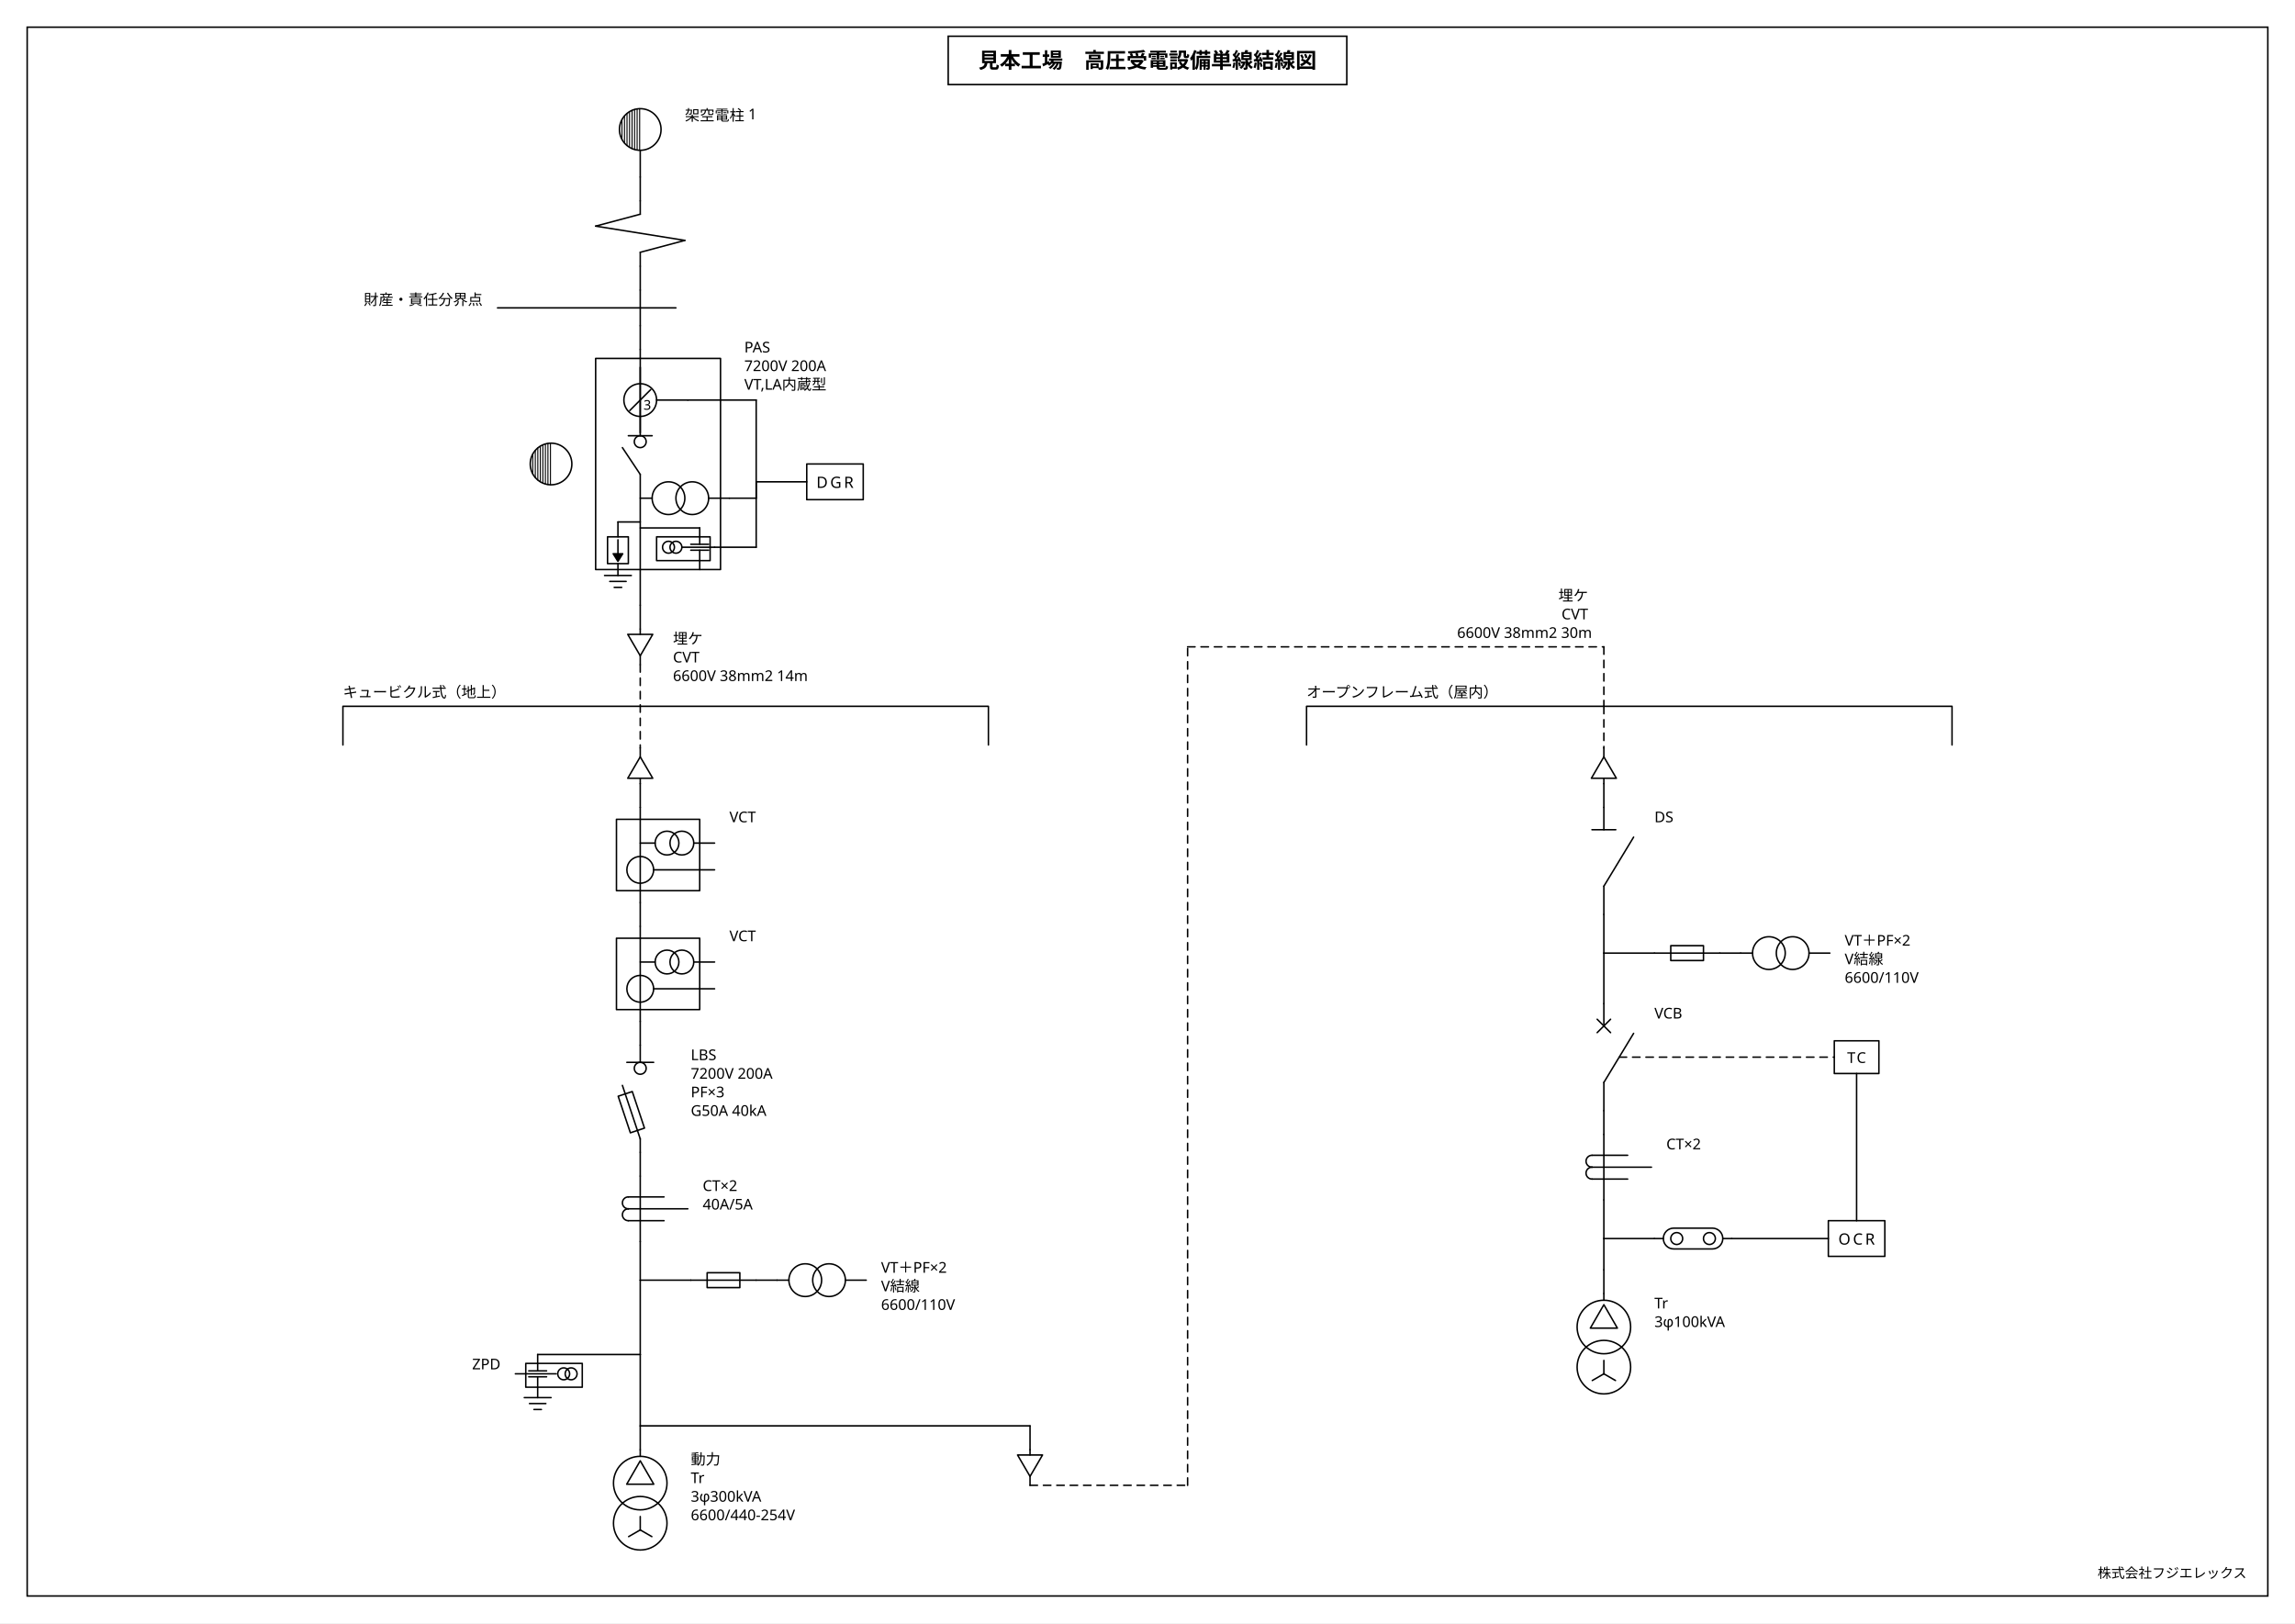
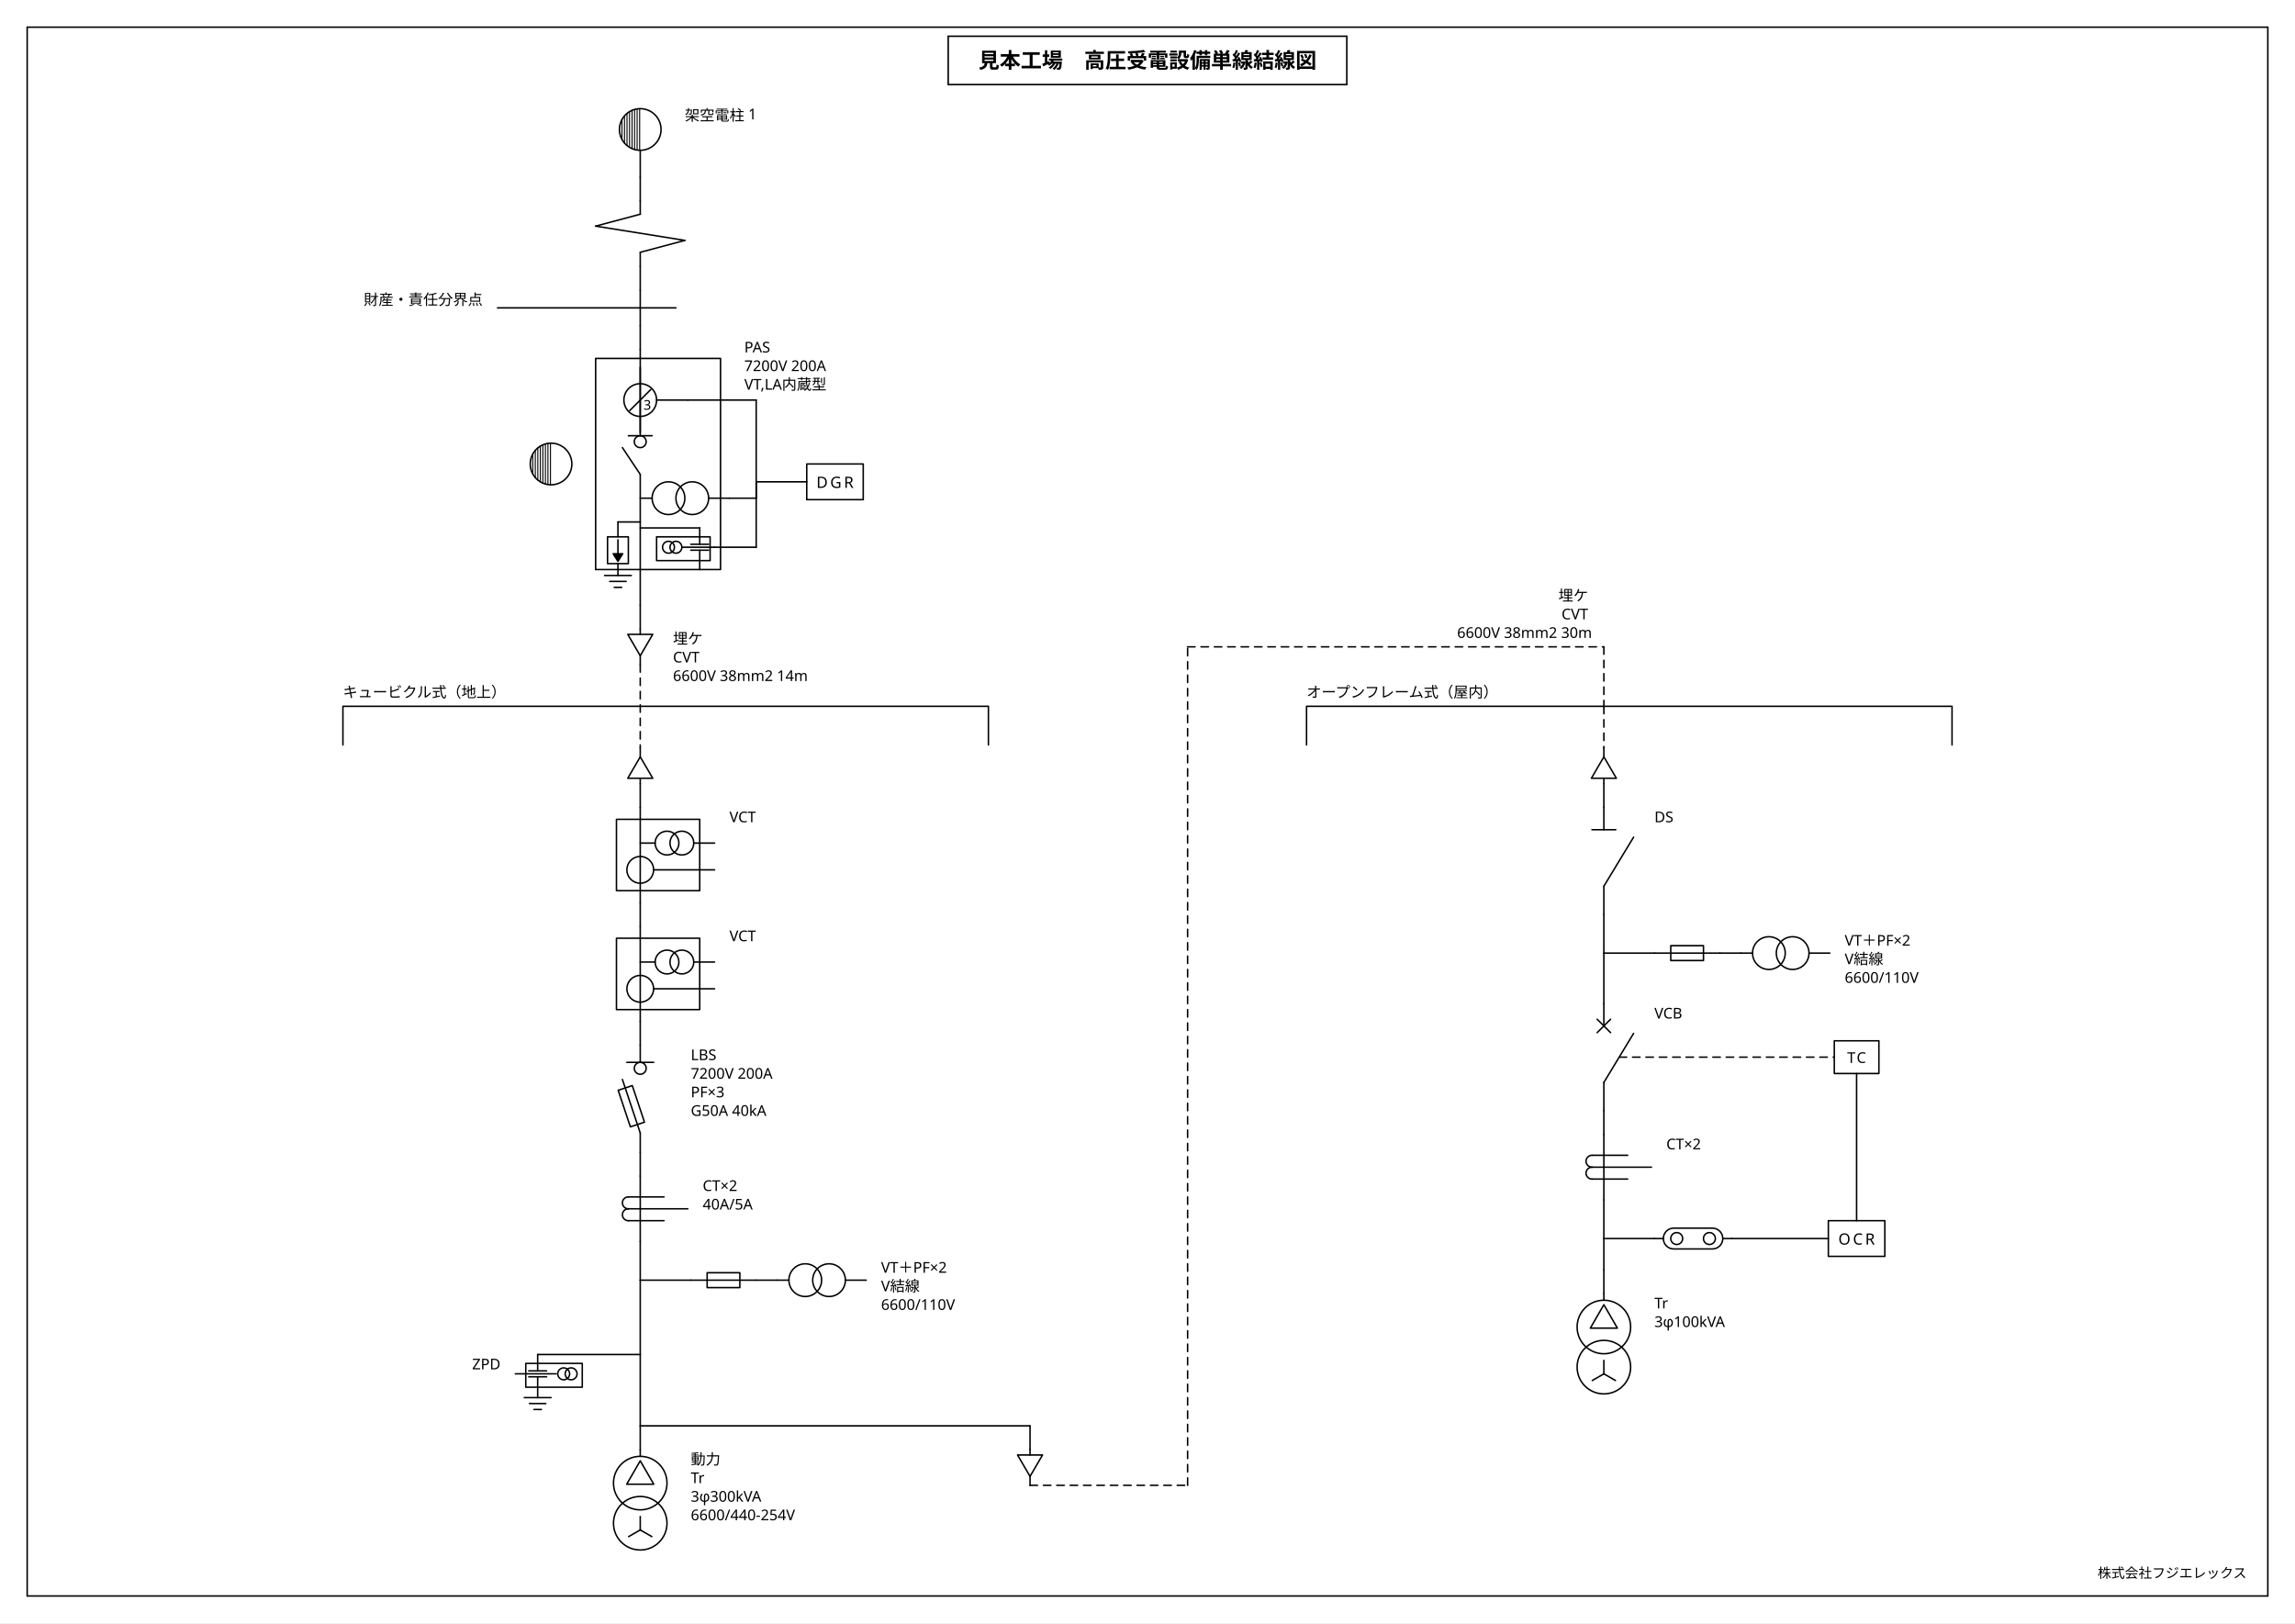
<svg xmlns="http://www.w3.org/2000/svg" viewBox="0 0 1520 1075" width="1520" height="1075">
  <rect x="0" y="0" width="1520" height="1075" fill="#fff" />
  <g stroke="#000" fill="none">
    <rect x="18" y="18" width="1484" height="1039" stroke-width="1" />
    <rect x="628" y="24" width="264" height="32" stroke-width="1" />
  </g>
  <text x="760" y="45" font-size="14" font-weight="700" text-anchor="middle" font-family="IPAGothic, 'IPAゴシック', 'Noto Sans JP', 'Hiragino Kaku Gothic ProN', 'Yu Gothic', sans-serif" fill="#000">見本工場　高圧受電設備単線結線図</text>
  <text x="1488" y="1045" font-size="9" text-anchor="end" font-family="IPAGothic, 'IPAゴシック', 'Noto Sans JP', 'Hiragino Kaku Gothic ProN', 'Yu Gothic', sans-serif" fill="#000">株式会社フジエレックス</text>
  <g transform="translate(424.04 70) scale(0.9846)">
    <g stroke="#000" fill="none" stroke-linecap="round" stroke-linejoin="round" color="#000">
      <path d="M -200 404 L 234.2 404 M -200 404 L -200 430 M 234.2 404 L 234.2 430" fill="none" stroke-width="1" />
      <text x="-200" y="398" font-size="10" font-family="IPAGothic, 'IPAゴシック', 'Noto Sans JP', 'Hiragino Kaku Gothic ProN', 'Yu Gothic', sans-serif" fill="currentColor" stroke="none">キュービクル式（地上）</text>
      <path d="M 448.2 404 L 882.4 404 M 448.2 404 L 448.2 430 M 882.4 404 L 882.4 430" fill="none" stroke-width="1" />
      <text x="448.2" y="398" font-size="10" font-family="IPAGothic, 'IPAゴシック', 'Noto Sans JP', 'Hiragino Kaku Gothic ProN', 'Yu Gothic', sans-serif" fill="currentColor" stroke="none">オープンフレーム式（屋内）</text>
      <line x1="0" y1="48" x2="0" y2="64" stroke-width="1" />
      <line x1="0" y1="108" x2="0" y2="124" stroke-width="1" />
      <line x1="0" y1="148" x2="0" y2="164" stroke-width="1" />
      <line x1="0" y1="280" x2="-15" y2="280" stroke-width="1" />
      <line x1="0" y1="284" x2="40" y2="284" stroke-width="1" />
      <line x1="32" y1="198" x2="78" y2="198" stroke-width="1" />
      <line x1="78" y1="198" x2="78" y2="253" stroke-width="1" />
      <line x1="60" y1="264" x2="78" y2="264" stroke-width="1" />
      <line x1="78" y1="264" x2="78" y2="253" stroke-width="1" />
      <line x1="50" y1="297" x2="78" y2="297" stroke-width="1" />
      <line x1="78" y1="297" x2="78" y2="253" stroke-width="1" />
      <line x1="78" y1="253" x2="112" y2="253" stroke-width="1" />
      <line x1="0" y1="336" x2="0" y2="352" stroke-width="1" />
      <line x1="0" y1="376" x2="0" y2="432" stroke-width="1" stroke-dasharray="5 4" />
      <line x1="0" y1="456" x2="0" y2="472" stroke-width="1" />
      <line x1="0" y1="536" x2="0" y2="552" stroke-width="1" />
      <line x1="0" y1="616" x2="0" y2="632" stroke-width="1" />
      <line x1="0" y1="704" x2="0" y2="720" stroke-width="1" />
      <line x1="0" y1="764" x2="0" y2="790" stroke-width="1" />
      <line x1="0" y1="790" x2="34" y2="790" stroke-width="1" />
      <line x1="78" y1="790" x2="92" y2="790" stroke-width="1" />
      <line x1="0" y1="790" x2="0" y2="840" stroke-width="1" />
      <line x1="0" y1="840" x2="-69" y2="840" stroke-width="1" />
      <line x1="0" y1="840" x2="0" y2="888" stroke-width="1" />
      <line x1="0" y1="888" x2="0" y2="904" stroke-width="1" />
      <line x1="648.2" y1="404" x2="648.2" y2="432" stroke-width="1" stroke-dasharray="5 4" />
      <line x1="648.2" y1="456" x2="648.2" y2="472" stroke-width="1" />
      <line x1="648.2" y1="544" x2="648.2" y2="570" stroke-width="1" />
      <line x1="648.2" y1="570" x2="682.2" y2="570" stroke-width="1" />
      <line x1="726.2" y1="570" x2="740.2" y2="570" stroke-width="1" />
      <line x1="648.2" y1="570" x2="648.2" y2="604" stroke-width="1" />
      <line x1="648.2" y1="676" x2="648.2" y2="692" stroke-width="1" />
      <line x1="648.2" y1="736" x2="648.2" y2="762" stroke-width="1" />
      <line x1="648.2" y1="762" x2="682.2" y2="762" stroke-width="1" />
      <line x1="734.2" y1="762" x2="799.2" y2="762" stroke-width="1" />
      <line x1="658.503" y1="640" x2="803.2" y2="640" stroke-width="1" stroke-dasharray="5 4" />
      <line x1="818.2" y1="651" x2="818.2" y2="750" stroke-width="1" />
      <line x1="648.2" y1="762" x2="648.2" y2="783" stroke-width="1" />
      <line x1="648.2" y1="783" x2="648.2" y2="799" stroke-width="1" />
      <line x1="0" y1="888" x2="262.2" y2="888" stroke-width="1" />
      <line x1="262.2" y1="888" x2="262.2" y2="904" stroke-width="1" />
      <line x1="262.2" y1="928" x2="368.2" y2="928" stroke-width="1" stroke-dasharray="5 4" />
      <line x1="368.2" y1="928" x2="368.2" y2="364" stroke-width="1" stroke-dasharray="5 4" />
      <line x1="368.2" y1="364" x2="648.2" y2="364" stroke-width="1" stroke-dasharray="5 4" />
      <line x1="648.2" y1="364" x2="648.2" y2="404" stroke-width="1" stroke-dasharray="5 4" />
      <text x="640.2" y="333" font-size="10" text-anchor="end" font-family="IPAGothic, 'IPAゴシック', 'Noto Sans JP', 'Hiragino Kaku Gothic ProN', 'Yu Gothic', sans-serif" fill="currentColor" stroke="none">
        <tspan x="640.2" dy="0">埋ケ</tspan>
        <tspan x="640.2" dy="12.5">CVT</tspan>
        <tspan x="640.2" dy="12.5">6600V 38mm2 30m</tspan>
      </text>
      <g transform="translate(-16 0)">
        <circle cx="16" cy="16" r="14" fill="none" stroke-width="1" />
        <line x1="3.7" y1="9.313" x2="3.7" y2="22.687" stroke-width="0.7" />
        <line x1="5.4" y1="6.855" x2="5.4" y2="25.145" stroke-width="0.7" />
        <line x1="7.1" y1="5.193" x2="7.1" y2="26.807" stroke-width="0.7" />
        <line x1="8.8" y1="3.993" x2="8.8" y2="28.007" stroke-width="0.7" />
        <line x1="10.5" y1="3.126" x2="10.5" y2="28.874" stroke-width="0.7" />
        <line x1="12.2" y1="2.526" x2="12.2" y2="29.474" stroke-width="0.7" />
        <line x1="13.9" y1="2.158" x2="13.9" y2="29.842" stroke-width="0.7" />
        <line x1="15.6" y1="2.006" x2="15.6" y2="29.994" stroke-width="0.7" />
        <line x1="16" y1="30" x2="16" y2="48" stroke-width="1" />
      </g>
      <text x="30" y="10" font-size="10" text-anchor="start" font-family="IPAGothic, 'IPAゴシック', 'Noto Sans JP', 'Hiragino Kaku Gothic ProN', 'Yu Gothic', sans-serif" fill="currentColor" stroke="none">
        <tspan x="30" dy="0">架空電柱 1</tspan>
      </text>
      <g transform="translate(-30 64)">
        <line x1="30" y1="0" x2="30" y2="9" stroke-width="1" />
        <line x1="30" y1="9" x2="0" y2="17" stroke-width="1" />
        <line x1="0" y1="17" x2="60" y2="26.6" stroke-width="1" />
        <line x1="60" y1="26.6" x2="30" y2="34.6" stroke-width="1" />
        <line x1="30" y1="34.6" x2="30" y2="44" stroke-width="1" />
      </g>
      <g transform="translate(-96 124)">
        <line x1="96" y1="0" x2="96" y2="24" stroke-width="1" />
        <line x1="0" y1="12" x2="120" y2="12" stroke-width="1" />
      </g>
      <text x="-106" y="134" font-size="10" text-anchor="end" font-family="IPAGothic, 'IPAゴシック', 'Noto Sans JP', 'Hiragino Kaku Gothic ProN', 'Yu Gothic', sans-serif" fill="currentColor" stroke="none">
        <tspan x="-106" dy="0">財産・責任分界点</tspan>
      </text>
      <g transform="translate(-36 164)">
        <line x1="36" y1="0" x2="36" y2="6" stroke-width="1" />
        <rect x="6" y="6" width="84" height="142" fill="none" stroke-width="1" />
        <line x1="36" y1="6" x2="36" y2="58" stroke-width="1" />
        <line x1="28" y1="58" x2="44" y2="58" stroke-width="1" />
        <circle cx="36" cy="62" r="4" fill="none" stroke-width="1" />
        <line x1="36" y1="84" x2="24" y2="66" stroke-width="1" />
        <line x1="36" y1="84" x2="36" y2="172" stroke-width="1" />
      </g>
      <text x="70" y="166" font-size="10" text-anchor="start" font-family="IPAGothic, 'IPAゴシック', 'Noto Sans JP', 'Hiragino Kaku Gothic ProN', 'Yu Gothic', sans-serif" fill="currentColor" stroke="none">
        <tspan x="70" dy="0">PAS</tspan>
        <tspan x="70" dy="12.5">7200V 200A</tspan>
        <tspan x="70" dy="12.5">VT,LA内蔵型</tspan>
      </text>
      <g transform="translate(-76 225)">
        <circle cx="16" cy="16" r="14" fill="none" stroke-width="1" />
        <line x1="3.7" y1="9.313" x2="3.7" y2="22.687" stroke-width="0.7" />
        <line x1="5.4" y1="6.855" x2="5.4" y2="25.145" stroke-width="0.7" />
        <line x1="7.1" y1="5.193" x2="7.1" y2="26.807" stroke-width="0.7" />
        <line x1="8.8" y1="3.993" x2="8.8" y2="28.007" stroke-width="0.7" />
        <line x1="10.5" y1="3.126" x2="10.5" y2="28.874" stroke-width="0.7" />
        <line x1="12.2" y1="2.526" x2="12.2" y2="29.474" stroke-width="0.7" />
        <line x1="13.9" y1="2.158" x2="13.9" y2="29.842" stroke-width="0.7" />
        <line x1="15.6" y1="2.006" x2="15.6" y2="29.994" stroke-width="0.7" />
      </g>
      <g transform="translate(-20 176)">
        <line x1="20" y1="0" x2="20" y2="44" stroke-width="1" />
        <circle cx="20" cy="22" r="11" fill="none" stroke-width="1" />
        <line x1="12.929" y1="29.071" x2="27.071" y2="14.929" stroke-width="1" />
        <text x="24.75" y="25" font-size="9" text-anchor="middle" dominant-baseline="central" font-family="IPAGothic, 'IPAゴシック', 'Noto Sans JP', 'Hiragino Kaku Gothic ProN', 'Yu Gothic', sans-serif" fill="currentColor" stroke="none">3</text>
        <line x1="31" y1="22" x2="52" y2="22" stroke-width="1" />
      </g>
      <g transform="translate(0 249)">
        <line x1="0" y1="15" x2="8" y2="15" stroke-width="1" />
        <circle cx="19" cy="15" r="11" fill="none" stroke-width="1" />
        <circle cx="35" cy="15" r="11" fill="none" stroke-width="1" />
        <line x1="46" y1="15" x2="60" y2="15" stroke-width="1" />
      </g>
      <g transform="translate(-35 280)">
        <line x1="20" y1="0" x2="20" y2="10" stroke-width="1" />
        <rect x="13" y="10" width="14" height="18" fill="none" stroke-width="1" />
        <line x1="20" y1="12" x2="20" y2="23" stroke-width="1" />
        <polygon points="16.8,21.38 20,26.5 23.2,21.38" fill="currentColor" stroke-width="1" />
        <line x1="20" y1="28" x2="20" y2="36" stroke-width="1" />
        <line x1="11" y1="36" x2="29" y2="36" stroke-width="1" />
        <line x1="14.5" y1="40" x2="25.5" y2="40" stroke-width="1" />
        <line x1="17.5" y1="44" x2="22.5" y2="44" stroke-width="1" />
      </g>
      <g transform="translate(10 284)">
        <line x1="30" y1="0" x2="30" y2="11" stroke-width="1" />
        <rect x="1" y="6" width="36" height="16" fill="none" stroke-width="1" />
        <line x1="24" y1="11" x2="36" y2="11" stroke-width="1" />
        <line x1="24" y1="15" x2="36" y2="15" stroke-width="1" />
        <line x1="30" y1="15" x2="30" y2="28" stroke-width="1" />
        <line x1="18" y1="13" x2="40" y2="13" stroke-width="1" />
        <circle cx="9" cy="13" r="4" fill="none" stroke-width="1" />
        <circle cx="14" cy="13" r="4" fill="none" stroke-width="1" />
      </g>
      <g transform="translate(112 241)">
        <rect x="0" y="0" width="38" height="24" fill="none" stroke-width="1" />
        <text x="19" y="12" font-size="10.5" text-anchor="middle" dominant-baseline="central" font-family="IPAGothic, 'IPAゴシック', 'Noto Sans JP', 'Hiragino Kaku Gothic ProN', 'Yu Gothic', sans-serif" letter-spacing="1.6" fill="currentColor" stroke="none">DGR</text>
      </g>
      <g transform="translate(-12 352)">
        <line x1="12" y1="0" x2="12" y2="3.6" stroke-width="1" />
        <polygon points="3.6,3.6 20.4,3.6 12,18" fill="none" stroke-width="1" />
        <line x1="12" y1="18" x2="12" y2="24" stroke-width="1" />
      </g>
      <text x="22" y="362" font-size="10" text-anchor="start" font-family="IPAGothic, 'IPAゴシック', 'Noto Sans JP', 'Hiragino Kaku Gothic ProN', 'Yu Gothic', sans-serif" fill="currentColor" stroke="none">
        <tspan x="22" dy="0">埋ケ</tspan>
        <tspan x="22" dy="12.5">CVT</tspan>
        <tspan x="22" dy="12.5">6600V 38mm2 14m</tspan>
      </text>
      <g transform="translate(-12 432) rotate(180 12 12)">
        <line x1="12" y1="0" x2="12" y2="3.6" stroke-width="1" />
        <polygon points="3.6,3.6 20.4,3.6 12,18" fill="none" stroke-width="1" />
        <line x1="12" y1="18" x2="12" y2="24" stroke-width="1" />
      </g>
      <g transform="translate(-22 472)">
        <line x1="22" y1="0" x2="22" y2="64" stroke-width="1" />
        <rect x="6" y="8" width="56" height="48" fill="none" stroke-width="1" />
        <line x1="22" y1="24" x2="32" y2="24" stroke-width="1" />
        <circle cx="40" cy="24" r="8" fill="none" stroke-width="1" />
        <circle cx="50" cy="24" r="8" fill="none" stroke-width="1" />
        <line x1="58" y1="24" x2="72" y2="24" stroke-width="1" />
        <circle cx="22" cy="42" r="9" fill="none" stroke-width="1" />
        <line x1="31" y1="42" x2="72" y2="42" stroke-width="1" />
      </g>
      <text x="60" y="482" font-size="10" text-anchor="start" font-family="IPAGothic, 'IPAゴシック', 'Noto Sans JP', 'Hiragino Kaku Gothic ProN', 'Yu Gothic', sans-serif" fill="currentColor" stroke="none">
        <tspan x="60" dy="0">VCT</tspan>
      </text>
      <g transform="translate(-22 552)">
        <line x1="22" y1="0" x2="22" y2="64" stroke-width="1" />
        <rect x="6" y="8" width="56" height="48" fill="none" stroke-width="1" />
        <line x1="22" y1="24" x2="32" y2="24" stroke-width="1" />
        <circle cx="40" cy="24" r="8" fill="none" stroke-width="1" />
        <circle cx="50" cy="24" r="8" fill="none" stroke-width="1" />
        <line x1="58" y1="24" x2="72" y2="24" stroke-width="1" />
        <circle cx="22" cy="42" r="9" fill="none" stroke-width="1" />
        <line x1="31" y1="42" x2="72" y2="42" stroke-width="1" />
      </g>
      <text x="60" y="562" font-size="10" text-anchor="start" font-family="IPAGothic, 'IPAゴシック', 'Noto Sans JP', 'Hiragino Kaku Gothic ProN', 'Yu Gothic', sans-serif" fill="currentColor" stroke="none">
        <tspan x="60" dy="0">VCT</tspan>
      </text>
      <g transform="translate(-24 632)">
        <line x1="24" y1="0" x2="24" y2="11.5" stroke-width="1" />
        <line x1="15" y1="11.5" x2="33" y2="11.5" stroke-width="1" />
        <circle cx="24" cy="15.5" r="4" fill="none" stroke-width="1" />
-         <line x1="24" y1="63" x2="12" y2="27" stroke-width="1" />
-         <polygon points="26.843,55.719 18.643,31.119 9.157,34.281 17.357,58.881" fill="none" stroke-width="1" />
-         <line x1="24" y1="63" x2="24" y2="72" stroke-width="1" />
+         <line x1="24" y1="59" x2="12" y2="23" stroke-width="1" />
+         <polygon points="26.843,51.719 18.643,27.119 9.157,30.281 17.357,54.881" fill="none" stroke-width="1" />
+         <line x1="24" y1="59" x2="24" y2="72" stroke-width="1" />
      </g>
      <text x="34" y="642" font-size="10" text-anchor="start" font-family="IPAGothic, 'IPAゴシック', 'Noto Sans JP', 'Hiragino Kaku Gothic ProN', 'Yu Gothic', sans-serif" fill="currentColor" stroke="none">
        <tspan x="34" dy="0">LBS</tspan>
        <tspan x="34" dy="12.5">7200V 200A</tspan>
        <tspan x="34" dy="12.5">PF×3</tspan>
        <tspan x="34" dy="12.5">G50A 40kA</tspan>
      </text>
      <g transform="translate(-24 720)">
        <line x1="24" y1="0" x2="24" y2="44" stroke-width="1" />
        <line x1="16" y1="14" x2="40" y2="14" stroke-width="1" />
        <line x1="16" y1="30" x2="40" y2="30" stroke-width="1" />
        <line x1="16" y1="22" x2="56" y2="22" stroke-width="1" />
        <path d="M 16 14 A 4 4 0 0 0 16 22" fill="none" stroke-width="1" />
        <path d="M 16 22 A 4 4 0 0 0 16 30" fill="none" stroke-width="1" />
      </g>
      <text x="42" y="730" font-size="10" text-anchor="start" font-family="IPAGothic, 'IPAゴシック', 'Noto Sans JP', 'Hiragino Kaku Gothic ProN', 'Yu Gothic', sans-serif" fill="currentColor" stroke="none">
        <tspan x="42" dy="0">CT×2</tspan>
        <tspan x="42" dy="12.5">40A/5A</tspan>
      </text>
      <g transform="translate(36 768) rotate(-90 20 22)">
        <line x1="20" y1="0" x2="20" y2="44" stroke-width="1" />
        <rect x="15" y="11" width="10" height="22" fill="none" stroke-width="1" />
      </g>
      <g transform="translate(92 775)">
        <line x1="0" y1="15" x2="8" y2="15" stroke-width="1" />
        <circle cx="19" cy="15" r="11" fill="none" stroke-width="1" />
        <circle cx="35" cy="15" r="11" fill="none" stroke-width="1" />
        <line x1="46" y1="15" x2="60" y2="15" stroke-width="1" />
      </g>
      <text x="162" y="785" font-size="10" text-anchor="start" font-family="IPAGothic, 'IPAゴシック', 'Noto Sans JP', 'Hiragino Kaku Gothic ProN', 'Yu Gothic', sans-serif" fill="currentColor" stroke="none">
        <tspan x="162" dy="0">VT＋PF×2</tspan>
        <tspan x="162" dy="12.5">V結線</tspan>
        <tspan x="162" dy="12.5">6600/110V</tspan>
      </text>
      <g transform="translate(-84 840)">
        <line x1="15" y1="0" x2="15" y2="11" stroke-width="1" />
        <rect x="7" y="6" width="38" height="16" fill="none" stroke-width="1" />
        <line x1="9" y1="11" x2="21" y2="11" stroke-width="1" />
        <line x1="9" y1="15" x2="21" y2="15" stroke-width="1" />
        <line x1="15" y1="15" x2="15" y2="29" stroke-width="1" />
        <line x1="6" y1="29" x2="24" y2="29" stroke-width="1" />
        <line x1="9.5" y1="33" x2="20.5" y2="33" stroke-width="1" />
        <line x1="12.5" y1="37" x2="17.5" y2="37" stroke-width="1" />
        <line x1="0" y1="13" x2="27.5" y2="13" stroke-width="1" />
        <circle cx="32.5" cy="13" r="4" fill="none" stroke-width="1" />
        <circle cx="37.5" cy="13" r="4" fill="none" stroke-width="1" />
      </g>
      <text x="-94" y="850" font-size="10" text-anchor="end" font-family="IPAGothic, 'IPAゴシック', 'Noto Sans JP', 'Hiragino Kaku Gothic ProN', 'Yu Gothic', sans-serif" fill="currentColor" stroke="none">
        <tspan x="-94" dy="0">ZPD</tspan>
      </text>
      <g transform="translate(-24 904)">
        <line x1="24" y1="0" x2="24" y2="4.5" stroke-width="1" />
        <circle cx="24" cy="22.5" r="18" fill="none" stroke-width="1" />
        <circle cx="24" cy="49.5" r="18" fill="none" stroke-width="1" />
        <polygon points="24,7.5 33.093,23.25 14.907,23.25" fill="none" stroke-width="1" />
        <line x1="24" y1="54" x2="24" y2="45" stroke-width="1" />
        <line x1="24" y1="54" x2="31.794" y2="58.5" stroke-width="1" />
        <line x1="24" y1="54" x2="16.206" y2="58.5" stroke-width="1" />
      </g>
      <text x="34" y="914" font-size="10" text-anchor="start" font-family="IPAGothic, 'IPAゴシック', 'Noto Sans JP', 'Hiragino Kaku Gothic ProN', 'Yu Gothic', sans-serif" fill="currentColor" stroke="none">
        <tspan x="34" dy="0">動力</tspan>
        <tspan x="34" dy="12.5">Tr</tspan>
        <tspan x="34" dy="12.5">3φ300kVA</tspan>
        <tspan x="34" dy="12.5">6600/440-254V</tspan>
      </text>
      <g transform="translate(636.2 432) rotate(180 12 12)">
        <line x1="12" y1="0" x2="12" y2="3.6" stroke-width="1" />
        <polygon points="3.6,3.6 20.4,3.6 12,18" fill="none" stroke-width="1" />
        <line x1="12" y1="18" x2="12" y2="24" stroke-width="1" />
      </g>
      <g transform="translate(624.2 472)">
        <line x1="24" y1="0" x2="24" y2="15" stroke-width="1" />
        <line x1="16" y1="15" x2="32" y2="15" stroke-width="1" />
        <line x1="24" y1="53" x2="44" y2="20" stroke-width="1" />
        <line x1="24" y1="53" x2="24" y2="72" stroke-width="1" />
      </g>
      <text x="682.2" y="482" font-size="10" text-anchor="start" font-family="IPAGothic, 'IPAゴシック', 'Noto Sans JP', 'Hiragino Kaku Gothic ProN', 'Yu Gothic', sans-serif" fill="currentColor" stroke="none">
        <tspan x="682.2" dy="0">DS</tspan>
      </text>
      <g transform="translate(684.2 548) rotate(-90 20 22)">
        <line x1="20" y1="0" x2="20" y2="44" stroke-width="1" />
        <rect x="15" y="11" width="10" height="22" fill="none" stroke-width="1" />
      </g>
      <g transform="translate(740.2 555)">
        <line x1="0" y1="15" x2="8" y2="15" stroke-width="1" />
        <circle cx="19" cy="15" r="11" fill="none" stroke-width="1" />
        <circle cx="35" cy="15" r="11" fill="none" stroke-width="1" />
        <line x1="46" y1="15" x2="60" y2="15" stroke-width="1" />
      </g>
      <text x="810.2" y="565" font-size="10" text-anchor="start" font-family="IPAGothic, 'IPAゴシック', 'Noto Sans JP', 'Hiragino Kaku Gothic ProN', 'Yu Gothic', sans-serif" fill="currentColor" stroke="none">
        <tspan x="810.2" dy="0">VT＋PF×2</tspan>
        <tspan x="810.2" dy="12.5">V結線</tspan>
        <tspan x="810.2" dy="12.5">6600/110V</tspan>
      </text>
      <g transform="translate(624.2 604)">
        <line x1="24" y1="0" x2="24" y2="15" stroke-width="1" />
        <line x1="19.5" y1="10.5" x2="28.5" y2="19.5" stroke-width="1" />
        <line x1="28.5" y1="10.5" x2="19.5" y2="19.5" stroke-width="1" />
        <line x1="24" y1="53" x2="44" y2="20" stroke-width="1" />
        <line x1="24" y1="53" x2="24" y2="72" stroke-width="1" />
      </g>
      <text x="682.2" y="614" font-size="10" text-anchor="start" font-family="IPAGothic, 'IPAゴシック', 'Noto Sans JP', 'Hiragino Kaku Gothic ProN', 'Yu Gothic', sans-serif" fill="currentColor" stroke="none">
        <tspan x="682.2" dy="0">VCB</tspan>
      </text>
      <g transform="translate(624.2 692)">
        <line x1="24" y1="0" x2="24" y2="44" stroke-width="1" />
        <line x1="16" y1="14" x2="40" y2="14" stroke-width="1" />
        <line x1="16" y1="30" x2="40" y2="30" stroke-width="1" />
        <line x1="16" y1="22" x2="56" y2="22" stroke-width="1" />
        <path d="M 16 14 A 4 4 0 0 0 16 22" fill="none" stroke-width="1" />
        <path d="M 16 22 A 4 4 0 0 0 16 30" fill="none" stroke-width="1" />
      </g>
      <text x="690.2" y="702" font-size="10" text-anchor="start" font-family="IPAGothic, 'IPAゴシック', 'Noto Sans JP', 'Hiragino Kaku Gothic ProN', 'Yu Gothic', sans-serif" fill="currentColor" stroke="none">
        <tspan x="690.2" dy="0">CT×2</tspan>
      </text>
      <g transform="translate(682.2 751)">
        <line x1="0" y1="11" x2="6" y2="11" stroke-width="1" />
        <rect x="6" y="4" width="40" height="14" rx="7" fill="none" stroke-width="1" />
        <circle cx="15" cy="11" r="4" fill="none" stroke-width="1" />
        <circle cx="37" cy="11" r="4" fill="none" stroke-width="1" />
        <line x1="46" y1="11" x2="52" y2="11" stroke-width="1" />
      </g>
      <g transform="translate(799.2 750)">
        <rect x="0" y="0" width="38" height="24" fill="none" stroke-width="1" />
        <text x="19" y="12" font-size="10.5" text-anchor="middle" dominant-baseline="central" font-family="IPAGothic, 'IPAゴシック', 'Noto Sans JP', 'Hiragino Kaku Gothic ProN', 'Yu Gothic', sans-serif" letter-spacing="1.6" fill="currentColor" stroke="none">OCR</text>
      </g>
      <g transform="translate(803.2 629)">
        <rect x="0" y="0" width="30" height="22" fill="none" stroke-width="1" />
        <text x="15" y="11" font-size="10" text-anchor="middle" dominant-baseline="central" font-family="IPAGothic, 'IPAゴシック', 'Noto Sans JP', 'Hiragino Kaku Gothic ProN', 'Yu Gothic', sans-serif" letter-spacing="1" fill="currentColor" stroke="none">TC</text>
      </g>
      <g transform="translate(624.2 799)">
        <line x1="24" y1="0" x2="24" y2="4.5" stroke-width="1" />
        <circle cx="24" cy="22.5" r="18" fill="none" stroke-width="1" />
        <circle cx="24" cy="49.5" r="18" fill="none" stroke-width="1" />
        <polygon points="24,7.5 33.093,23.25 14.907,23.25" fill="none" stroke-width="1" />
        <line x1="24" y1="54" x2="24" y2="45" stroke-width="1" />
        <line x1="24" y1="54" x2="31.794" y2="58.5" stroke-width="1" />
        <line x1="24" y1="54" x2="16.206" y2="58.5" stroke-width="1" />
      </g>
      <text x="682.2" y="809" font-size="10" text-anchor="start" font-family="IPAGothic, 'IPAゴシック', 'Noto Sans JP', 'Hiragino Kaku Gothic ProN', 'Yu Gothic', sans-serif" fill="currentColor" stroke="none">
        <tspan x="682.2" dy="0">Tr</tspan>
        <tspan x="682.2" dy="12.5">3φ100kVA</tspan>
      </text>
      <g transform="translate(250.2 904)">
        <line x1="12" y1="0" x2="12" y2="3.6" stroke-width="1" />
        <polygon points="3.6,3.6 20.4,3.6 12,18" fill="none" stroke-width="1" />
        <line x1="12" y1="18" x2="12" y2="24" stroke-width="1" />
      </g>
    </g>
  </g>
</svg>
